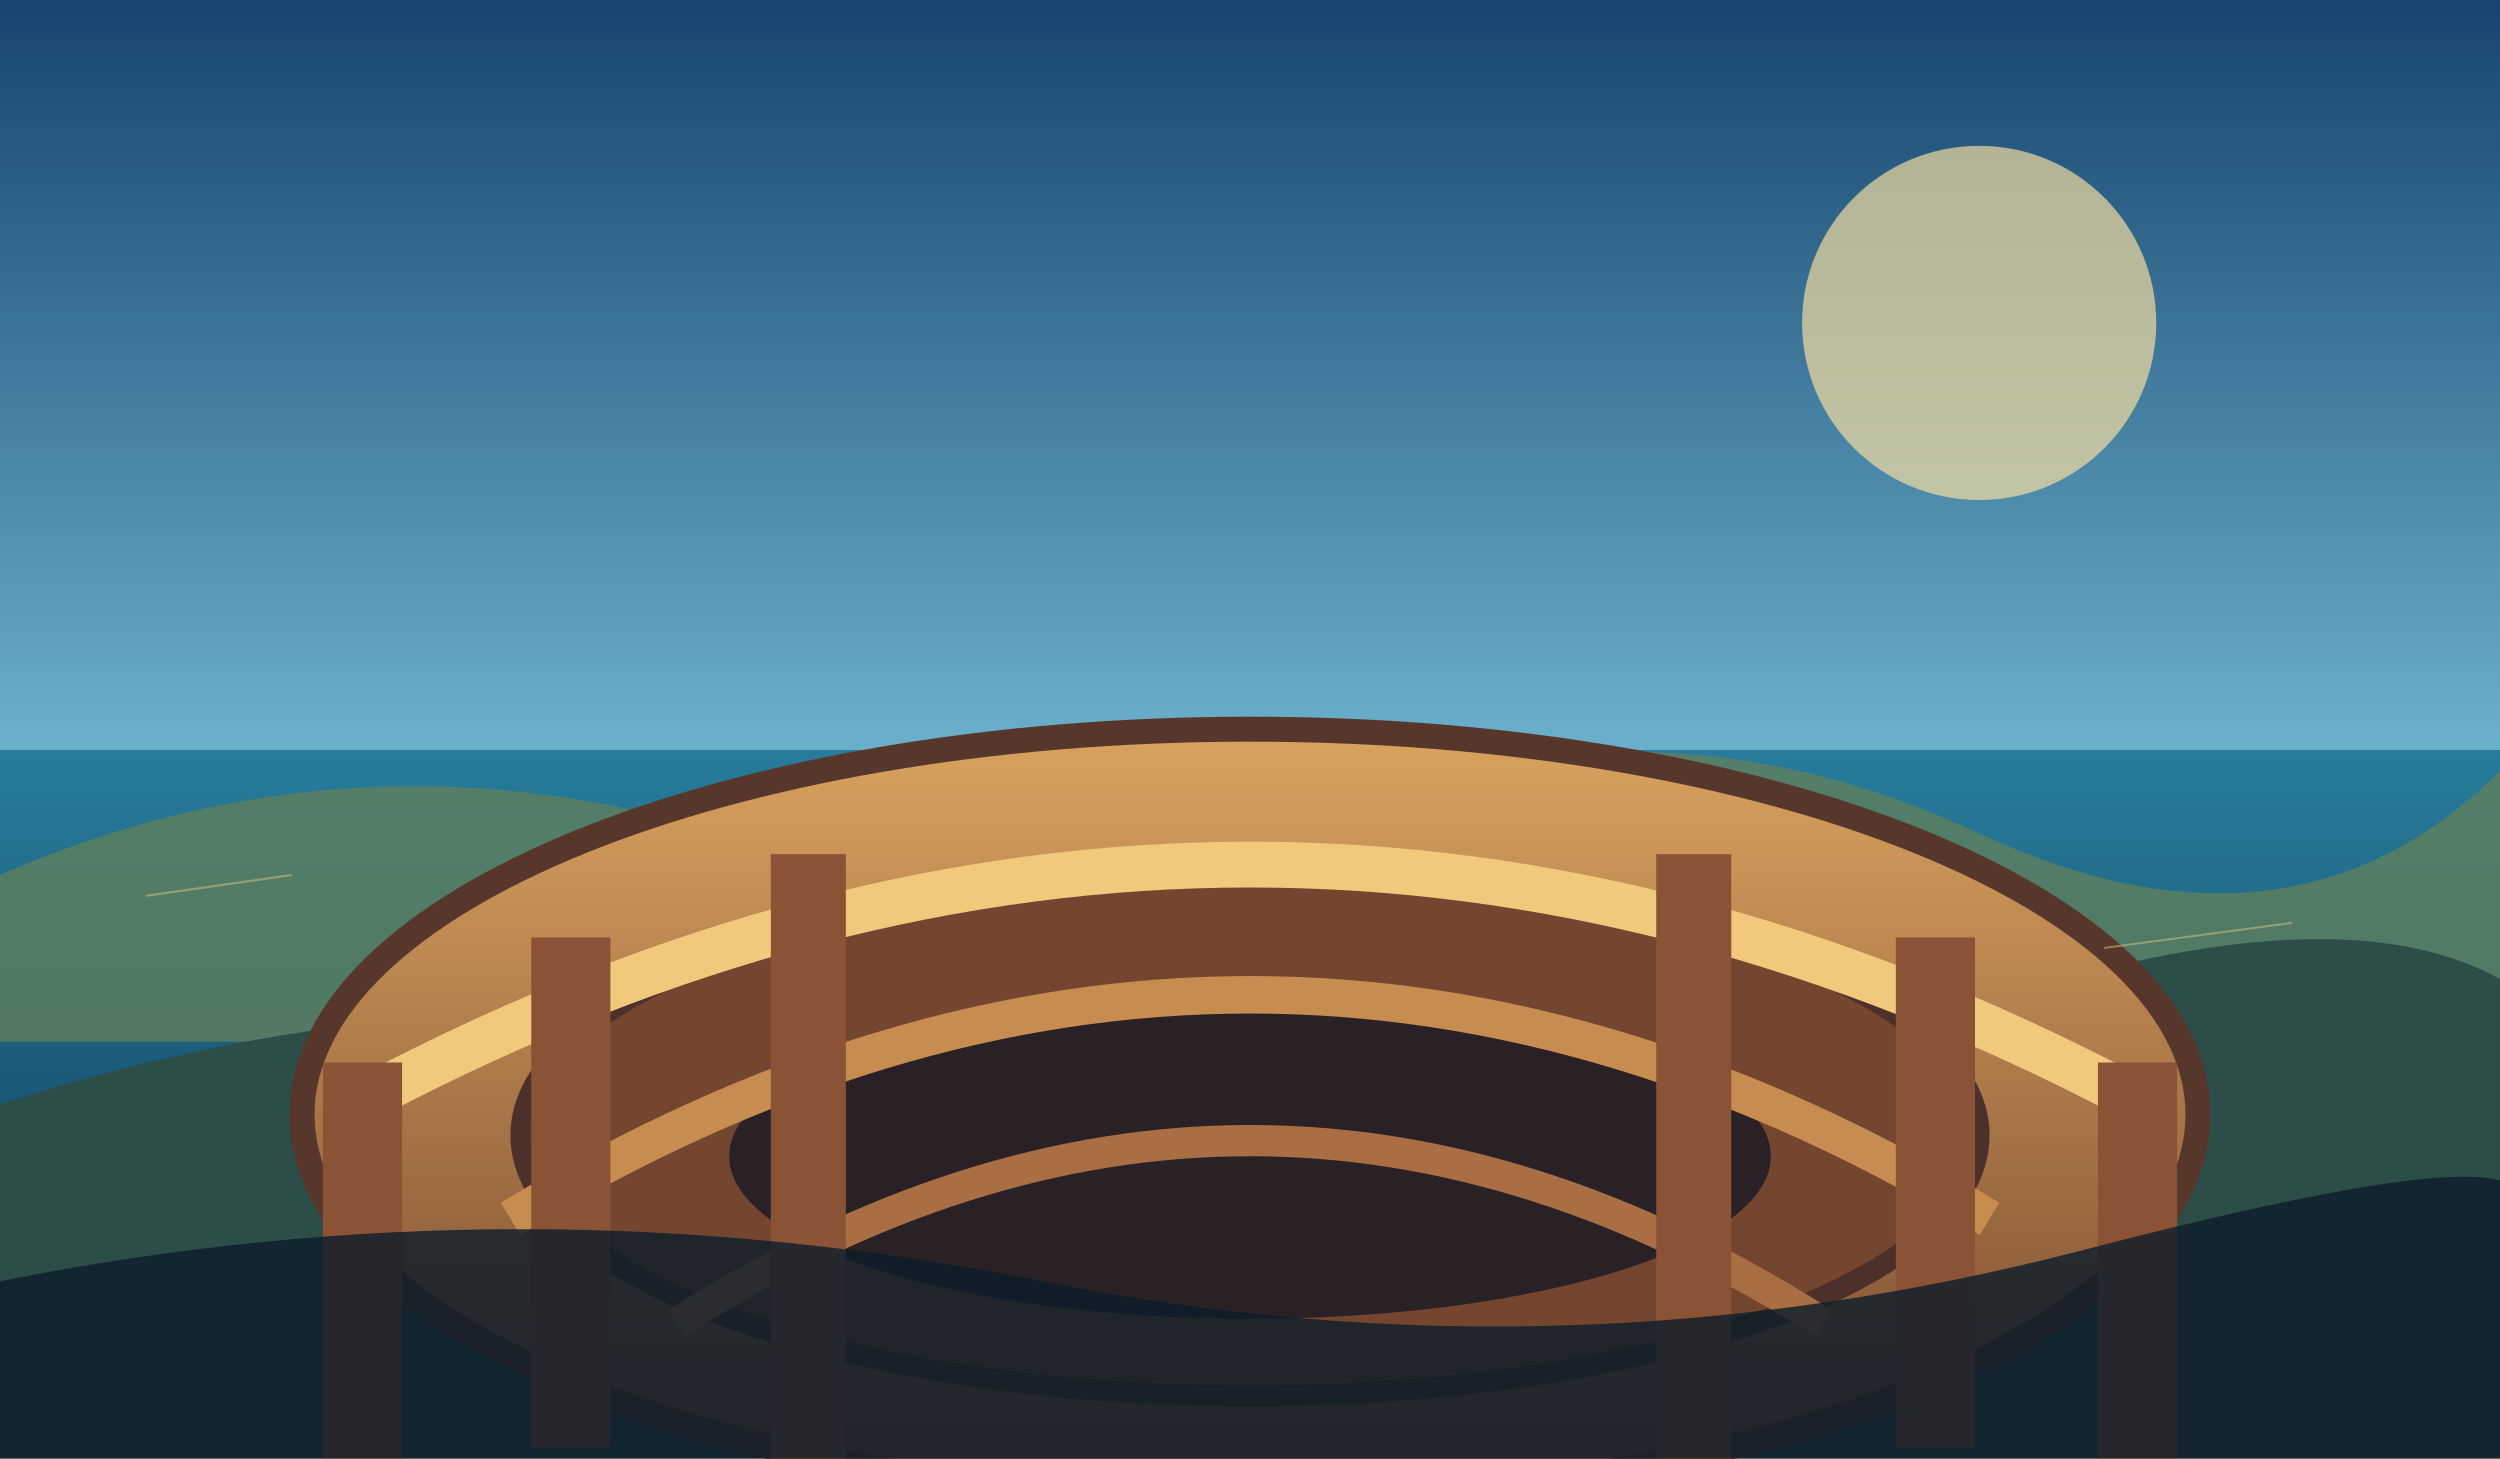
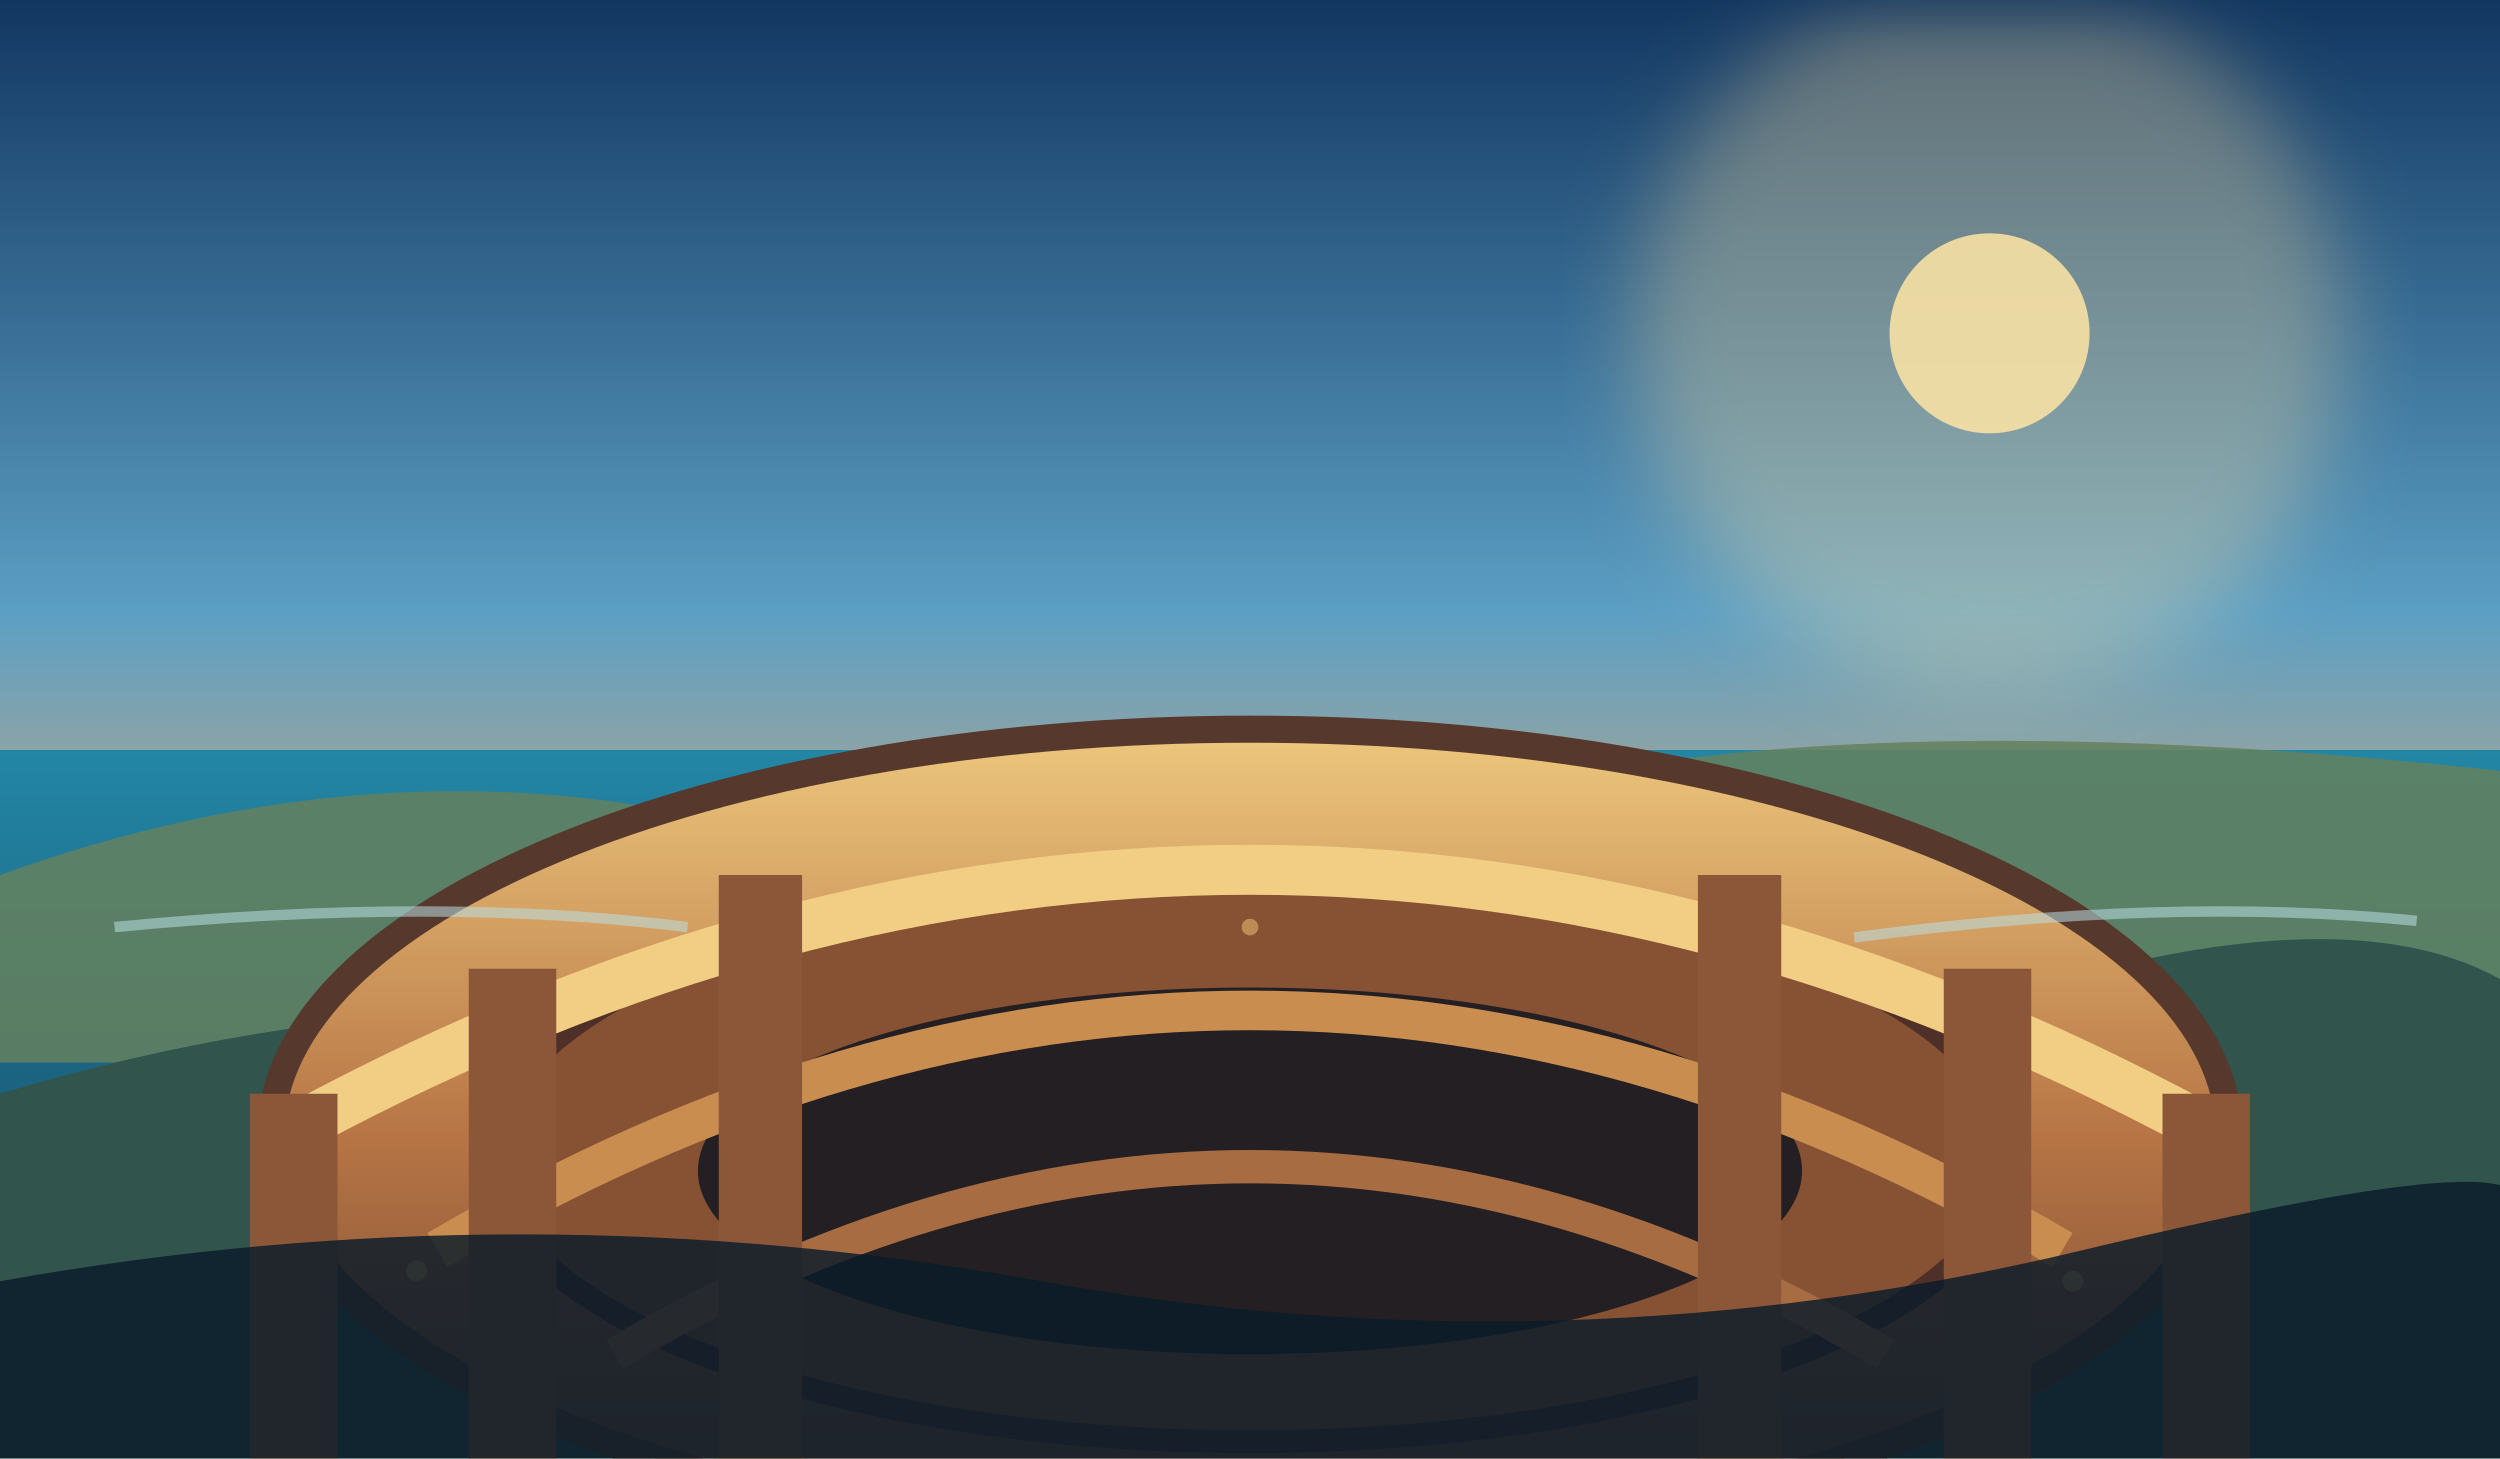
- <svg xmlns="http://www.w3.org/2000/svg" viewBox="0 0 1200 700" role="img" aria-label="Il·lustració cinematogràfica de l’amfiteatre romà de Tarragona">
+ <svg xmlns="http://www.w3.org/2000/svg" viewBox="0 0 1200 700" preserveAspectRatio="xMidYMid slice" role="img" aria-label="Tarragona, amfiteatre romà i Mediterrània, il·lustració cinematogràfica">
  <defs>
    <linearGradient id="sky" x2="0" y2="1">
-       <stop stop-color="#17446e" />
-       <stop offset=".55" stop-color="#71b8d1" />
-       <stop offset="1" stop-color="#f0b36a" />
+       <stop stop-color="#123761" />
+       <stop offset=".42" stop-color="#5c9fc4" />
+       <stop offset=".72" stop-color="#efad69" />
+       <stop offset="1" stop-color="#f5d18b" />
    </linearGradient>
    <linearGradient id="sea" x2="0" y2="1">
-       <stop stop-color="#277c9b" />
-       <stop offset="1" stop-color="#0d344e" />
+       <stop stop-color="#2386a5" />
+       <stop offset="1" stop-color="#123c56" />
    </linearGradient>
    <linearGradient id="stone" x2="0" y2="1">
-       <stop stop-color="#d9a35e" />
-       <stop offset="1" stop-color="#75472f" />
+       <stop stop-color="#edc77d" />
+       <stop offset=".5" stop-color="#b77545" />
+       <stop offset="1" stop-color="#67402f" />
    </linearGradient>
+     <filter id="glow">
+       <feGaussianBlur stdDeviation="20" />
+     </filter>
  </defs>
  <rect width="1200" height="700" fill="url(#sky)" />
-   <circle cx="950" cy="155" r="85" fill="#ffe4a1" opacity=".65" />
+   <circle cx="955" cy="160" r="170" fill="#ffe0a0" opacity=".32" filter="url(#glow)" />
+   <circle cx="955" cy="160" r="48" fill="#ffe5a4" opacity=".85" />
  <rect y="360" width="1200" height="340" fill="url(#sea)" />
-   <path d="M0 420 Q160 350 330 395 T650 385 T950 400 T1200 370 V500H0Z" fill="#5e805c" opacity=".8" />
-   <path d="M0 530 Q250 450 470 515 T900 500 T1200 470 V700H0Z" fill="#2c4d48" />
-   <g transform="translate(125 265)">
-     <ellipse cx="475" cy="270" rx="455" ry="185" fill="url(#stone)" stroke="#57372c" stroke-width="12" />
-     <ellipse cx="475" cy="280" rx="350" ry="125" fill="#74452f" stroke="#4c3029" stroke-width="10" />
-     <ellipse cx="475" cy="290" rx="250" ry="78" fill="#292125" />
-     <path d="M55 260 Q475 40 895 260" fill="none" stroke="#f0c97c" stroke-width="22" />
-     <path d="M120 320 Q475 105 830 320" fill="none" stroke="#c78c50" stroke-width="18" />
-     <path d="M200 370 Q475 195 750 370" fill="none" stroke="#a96e43" stroke-width="15" />
-     <g fill="#8a5335">
-       <path d="M30 245h38v190H30z" />
-       <path d="M130 185h38v245h-38z" />
-       <path d="M245 145h36v290h-36z" />
-       <path d="M670 145h36v290h-36z" />
-       <path d="M785 185h38v245h-38z" />
-       <path d="M882 245h38v190h-38z" />
+   <path d="M0 420 Q180 355 350 395 T700 385 T1200 370 V510H0Z" fill="#64815e" opacity=".85" />
+   <path d="M0 525 Q250 450 470 515 T900 500 T1200 470 V700H0Z" fill="#31544c" />
+   <g transform="translate(105 260)">
+     <ellipse cx="495" cy="285" rx="470" ry="195" fill="url(#stone)" stroke="#56382c" stroke-width="13" />
+     <ellipse cx="495" cy="295" rx="365" ry="137" fill="#875134" stroke="#4e3028" stroke-width="11" />
+     <ellipse cx="495" cy="302" rx="265" ry="88" fill="#241f22" />
+     <path d="M40 280 Q495 35 950 280" fill="none" stroke="#f2ce84" stroke-width="24" />
+     <path d="M105 340 Q495 110 885 340" fill="none" stroke="#c98d50" stroke-width="19" />
+     <path d="M190 390 Q495 210 800 390" fill="none" stroke="#a86c42" stroke-width="16" />
+     <g fill="#8b5738">
+       <path d="M15 265h42v195H15z" />
+       <path d="M120 205h42v255h-42z" />
+       <path d="M240 160h40v300h-40z" />
+       <path d="M710 160h40v300h-40z" />
+       <path d="M828 205h42v255h-42z" />
+       <path d="M933 265h42v195h-42z" />
+     </g>
+     <g fill="#e8bb70" opacity=".55">
+       <circle cx="95" cy="350" r="5" />
+       <circle cx="890" cy="355" r="5" />
+       <circle cx="495" cy="185" r="4" />
    </g>
  </g>
-   <path d="M0 615 Q250 565 500 615 T1000 600 T1200 590 V700H0Z" fill="#0b1b2a" opacity=".8" />
-   <g stroke="#d8c37f" opacity=".5">
-     <path d="M70 430l70-10" />
-     <path d="M1010 455l90-12" />
-   </g>
+   <path d="M0 615 Q250 570 500 615 T1000 600 T1200 590 V700H0Z" fill="#0a1b29" opacity=".82" />
+   <path d="M55 445 Q210 430 330 445 M890 450 Q1040 430 1160 442" fill="none" stroke="#b8dfe1" stroke-width="5" opacity=".55" />
</svg>
